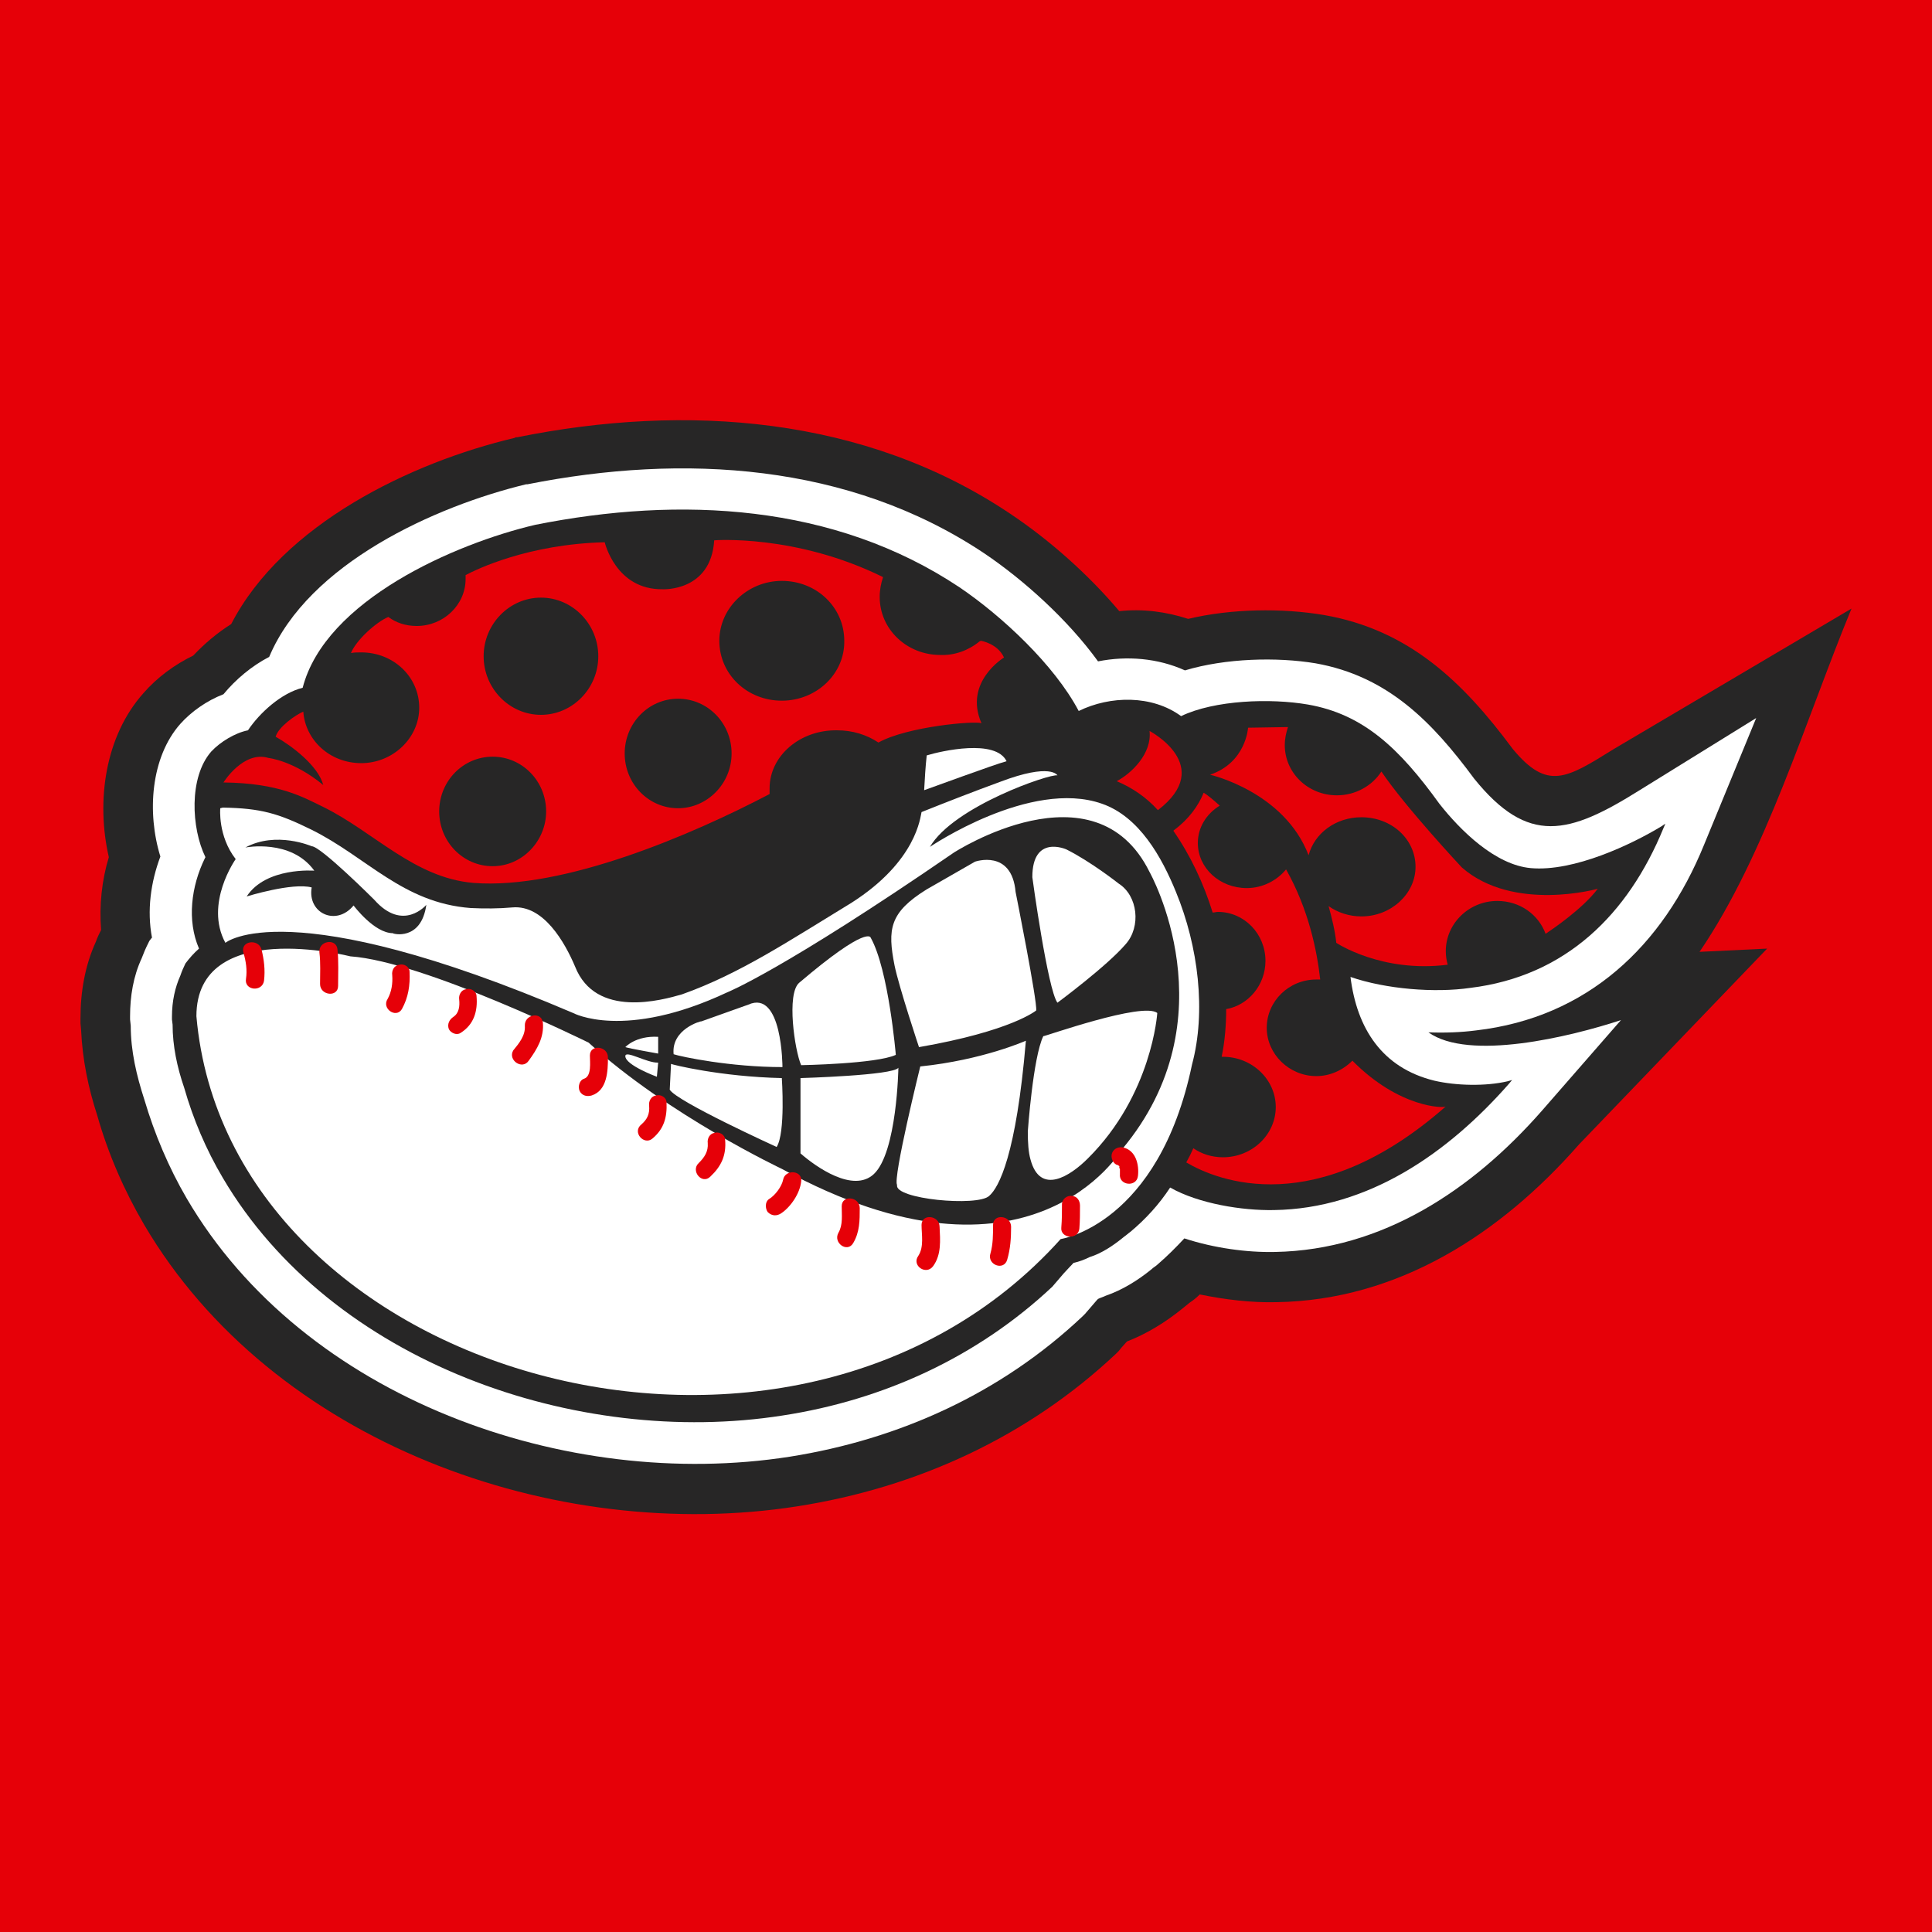
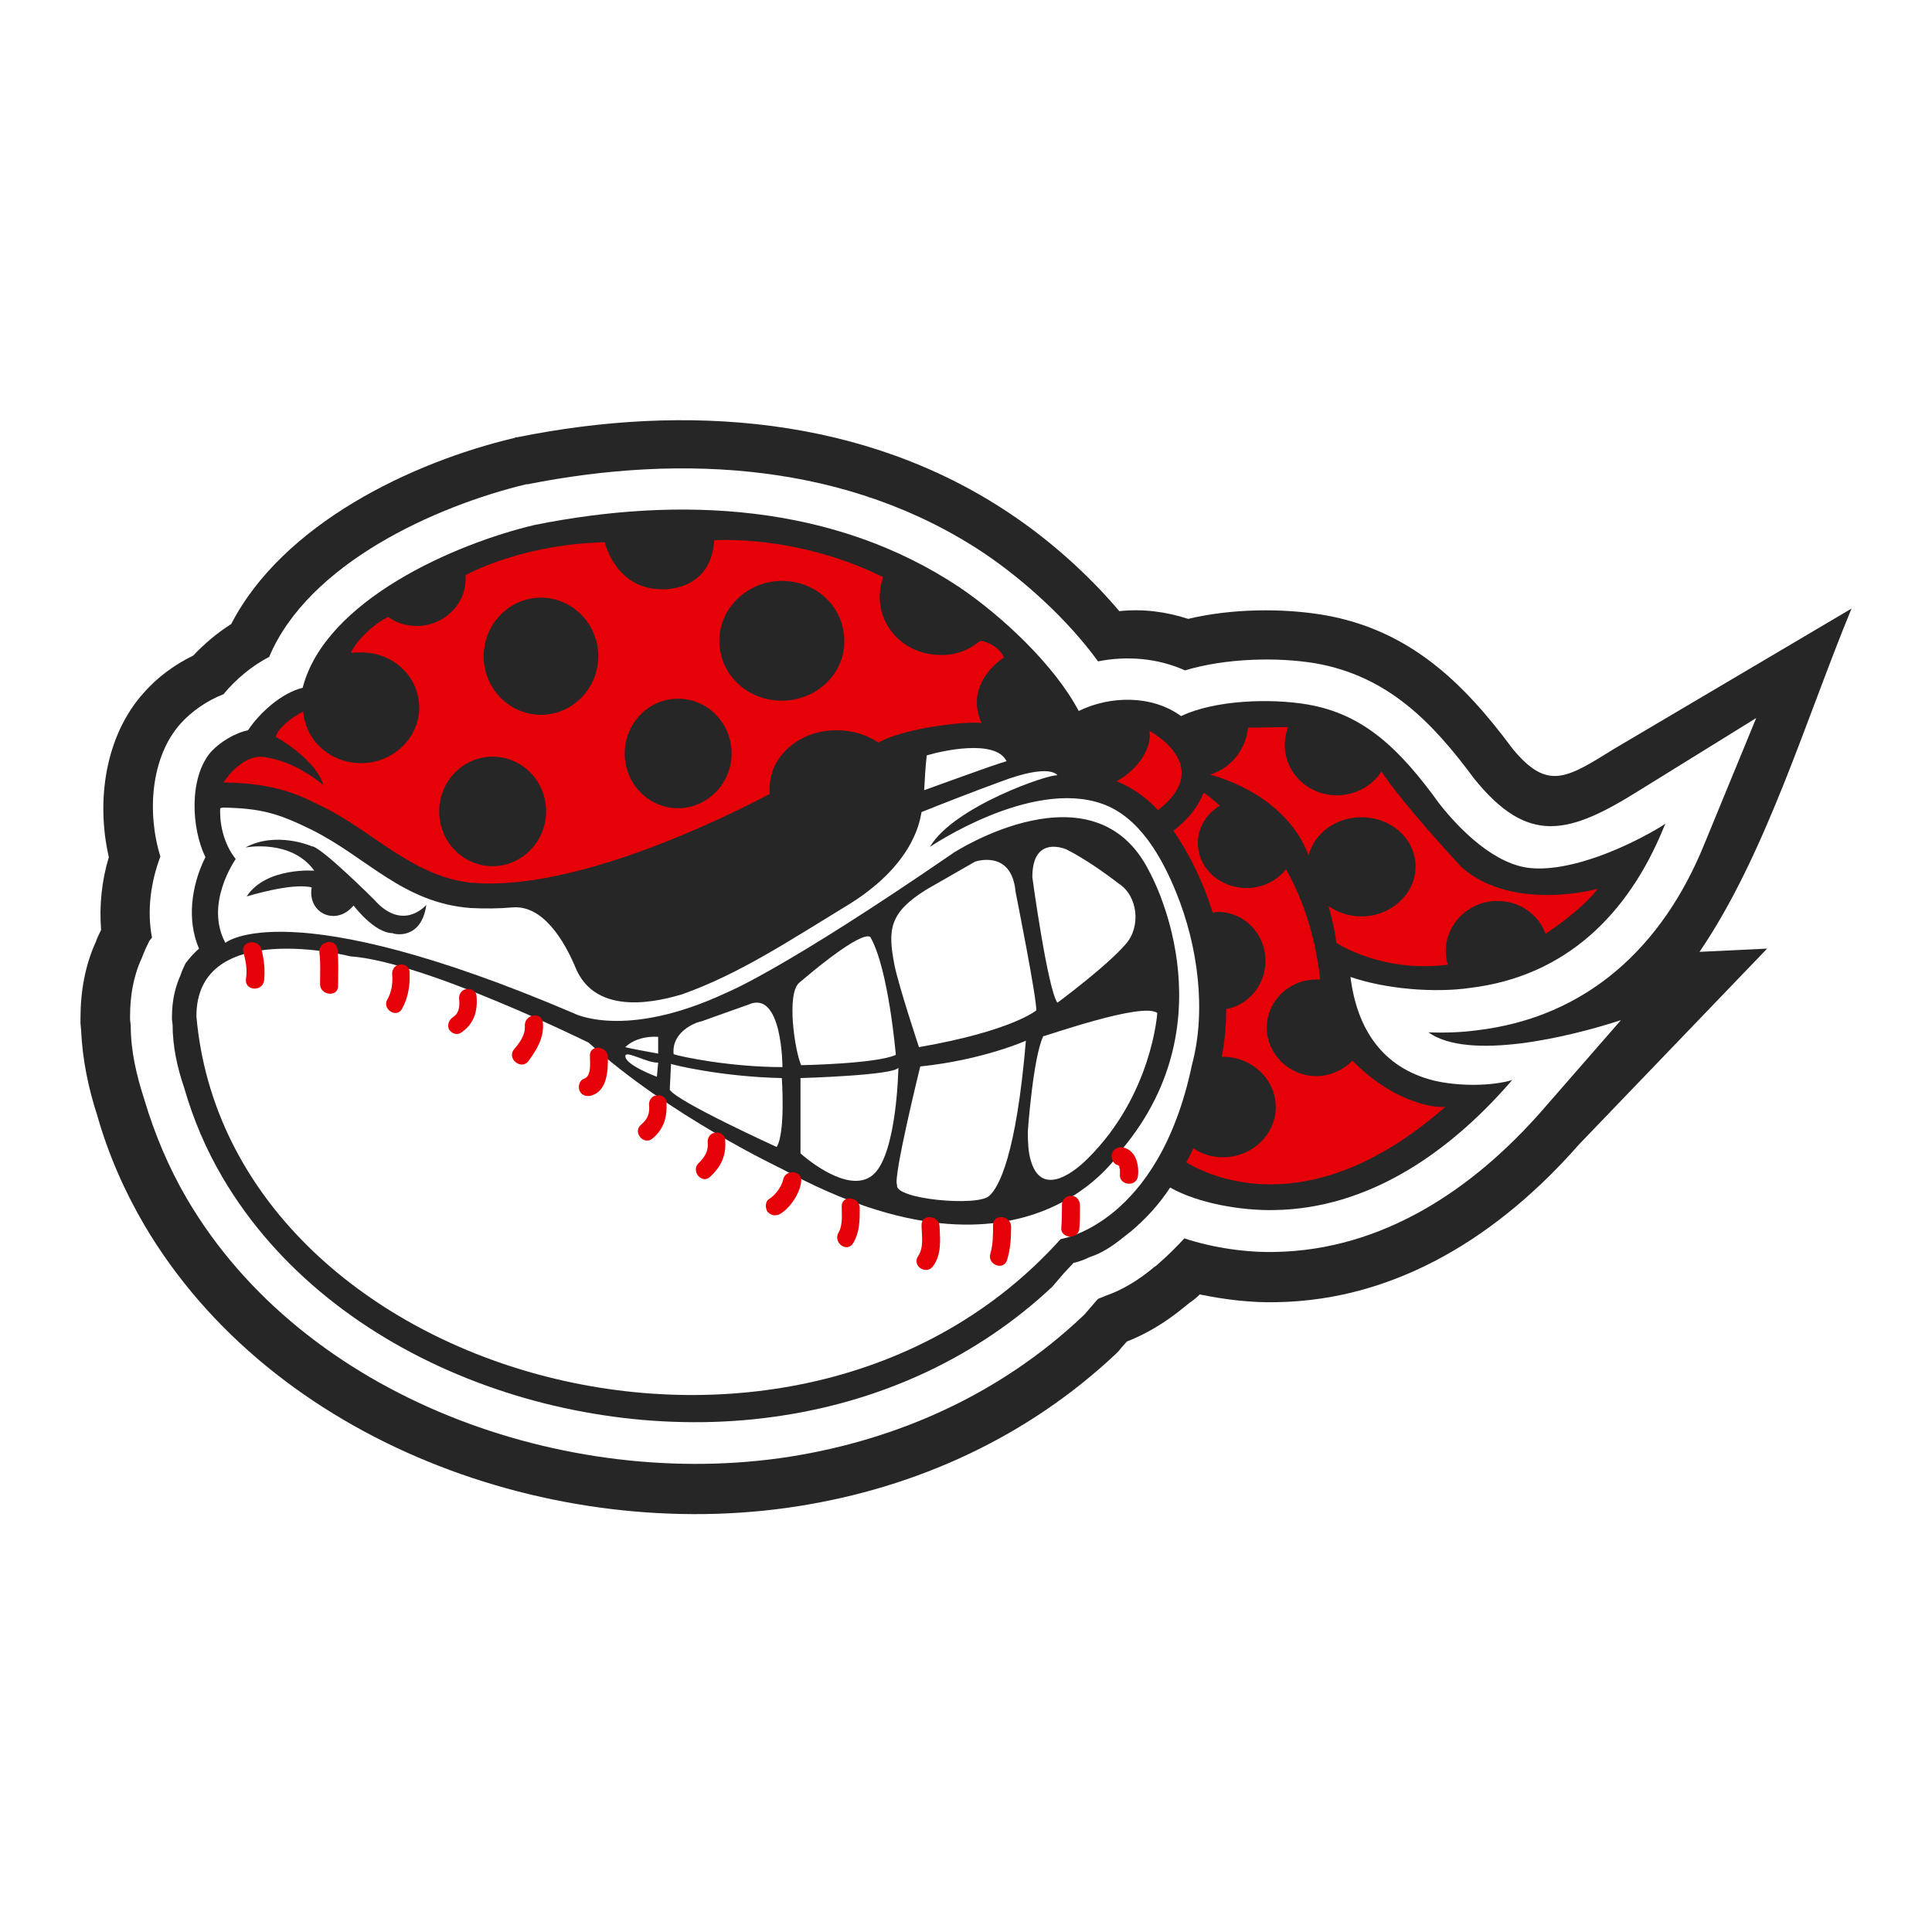
<svg xmlns="http://www.w3.org/2000/svg" width="200pt" height="200pt" viewBox="0 0 200 200" version="1.1">
  <g id="surface1">
-     <rect x="0" y="0" width="200" height="200" style="fill:rgb(90.196%,0%,3.137%);fill-opacity:1;stroke:none;" />
    <path style=" stroke:none;fill-rule:evenodd;fill:rgb(15.294%,14.902%,14.902%);fill-opacity:1;" d="M 123 64.066 C 127.465 63 132.734 62.934 137.066 63.668 C 145.867 65.199 151.465 70.602 156.602 77.535 C 160.199 81.867 162.133 80.602 167.066 77.535 L 191.668 63 C 186.934 74.465 182.801 88.465 175.934 98.535 L 182.934 98.199 L 163.465 118.465 C 155.332 127.734 144.734 134.602 132.133 134.801 C 129.535 134.867 126.801 134.535 124.199 134 C 123.867 134.332 123.535 134.602 123.133 134.867 C 122.867 135.066 122.668 135.266 122.398 135.465 C 120.668 136.867 118.734 138.066 116.668 138.867 C 116.465 139.066 116.266 139.332 116.066 139.535 L 115.801 139.867 L 115.535 140.133 C 106.398 148.734 94.934 154 82.535 155.934 C 57.398 159.867 28.199 149.332 14.934 126.801 C 12.867 123.266 11.199 119.465 10.066 115.465 C 9.133 112.602 8.535 109.668 8.398 106.668 L 8.332 105.934 L 8.332 105.398 C 8.332 102.668 8.801 99.934 9.934 97.465 C 10.066 97.066 10.266 96.668 10.465 96.266 C 10.266 93.734 10.535 91.133 11.266 88.734 C 9.934 82.934 10.867 76.199 14.867 71.734 C 16.266 70.133 18.066 68.801 20 67.867 C 21.199 66.602 22.465 65.535 23.934 64.602 C 29.266 54.266 42.535 47.867 53.266 45.332 L 53.398 45.266 L 53.535 45.266 C 71 41.734 89.535 43.066 104.602 53.199 C 108.602 55.867 112.668 59.465 115.867 63.266 C 118.332 63 120.734 63.332 123 64.066 Z M 123 64.066 " />
    <path style=" stroke:none;fill-rule:evenodd;fill:rgb(100%,100%,100%);fill-opacity:1;" d="M 27.867 68 C 31.934 58.332 45.066 52.398 54.465 50.133 L 54.602 50.133 C 70.734 46.934 87.867 47.934 101.867 57.266 C 105.934 60 110.535 64.133 113.668 68.465 C 116.668 67.867 119.867 68.133 122.668 69.398 C 126.867 68.133 132.199 68 136.199 68.668 C 143.668 70 148.266 74.734 152.602 80.602 C 158.199 87.535 162.398 86.398 169.734 81.801 L 181.801 74.332 L 176.398 87.465 C 172.133 97.934 164.332 105.332 152.801 106.668 C 151.266 106.867 149.602 106.934 147.867 106.867 C 152.066 109.867 162.535 107.332 167.801 105.602 L 159.602 115 C 152.465 123.133 143.133 129.398 132 129.602 C 129.066 129.668 125.668 129.199 122.602 128.199 C 121.734 129.133 120.867 130 119.867 130.867 C 119.668 131.066 119.398 131.199 119.199 131.398 C 117.801 132.535 116.199 133.535 114.465 134.133 C 114.199 134.266 113.934 134.332 113.668 134.465 L 113.535 134.602 C 113.133 135.066 112.734 135.535 112.332 136 L 112.066 136.266 C 103.668 144.199 93.133 149 81.734 150.801 C 58.668 154.398 31.465 144.801 19.332 124.066 C 17.465 120.867 16 117.398 14.934 113.801 C 14.133 111.332 13.535 108.801 13.535 106.199 L 13.465 105.535 L 13.465 105.199 C 13.465 103.133 13.801 101.066 14.668 99.199 C 14.867 98.668 15.066 98.199 15.332 97.668 L 15.465 97.398 L 15.668 97.133 L 15.734 97.066 C 15.199 94.266 15.602 91.332 16.602 88.668 C 15.199 84.133 15.602 78.398 18.668 74.934 C 19.801 73.668 21.398 72.535 23.133 71.867 C 24.398 70.332 26.066 68.934 27.867 68 Z M 27.867 68 " />
    <path style=" stroke:none;fill-rule:evenodd;fill:rgb(15.294%,14.902%,14.902%);fill-opacity:1;" d="M 139.801 101.133 C 140.465 106.465 143.066 110.535 148.465 111.867 C 150.734 112.398 153.801 112.465 156.066 111.934 L 156.535 111.801 L 156.199 112.199 C 149.934 119.332 141.668 125.133 131.867 125.266 C 128.602 125.332 124.066 124.602 121.133 122.934 C 120 124.668 118.602 126.199 117 127.535 C 116.801 127.668 116.602 127.867 116.398 128 C 115.266 128.934 114.066 129.734 112.801 130.133 C 112.266 130.398 111.734 130.602 111.133 130.734 C 110.801 131.066 110.465 131.465 110.133 131.801 C 109.734 132.266 109.332 132.734 108.934 133.199 C 101.199 140.465 91.465 144.934 81 146.535 C 59.734 149.867 34.332 141.066 23.066 121.934 C 21.332 119 20 115.867 19.066 112.602 C 18.332 110.465 17.867 108.266 17.867 106.066 L 17.801 105.535 L 17.801 105.266 C 17.801 103.602 18.133 102.199 18.668 101 C 18.801 100.602 19 100.133 19.199 99.734 C 19.602 99.199 20.066 98.668 20.602 98.199 C 19.332 95.266 19.801 91.734 21.199 88.867 L 21.266 88.734 C 19.801 85.734 19.535 80.465 21.867 77.801 C 22.801 76.801 24.332 75.867 25.668 75.602 C 26.867 73.801 29.133 71.734 31.332 71.199 C 33.668 62.133 47.133 56.266 55.398 54.332 C 70.398 51.332 86.332 52.133 99.332 60.801 C 103.668 63.734 109.133 68.801 111.668 73.602 C 114.934 72 119.266 71.934 122.266 74.133 C 125.734 72.465 131.535 72.266 135.398 72.934 C 141.133 73.934 144.867 77.465 149 83.199 C 151.199 86 154.801 89.535 158.465 89.867 C 162.934 90.266 168.934 87.398 172 85.535 L 172.398 85.266 L 172.199 85.734 C 168.535 94.668 162.066 101.066 152.199 102.266 C 148.535 102.801 143.465 102.398 139.801 101.133 Z M 139.801 101.133 " />
    <path style=" stroke:none;fill-rule:nonzero;fill:rgb(90.196%,0%,3.137%);fill-opacity:1;" d="M 103.934 68.066 C 103.266 66.602 101.535 66.332 101.535 66.332 L 101.398 66.398 C 100.266 67.332 98.801 67.867 97.332 67.801 C 93.867 67.801 91.066 65.133 91.066 61.801 C 91.066 61.066 91.199 60.398 91.398 59.801 L 91.398 59.734 C 82.332 55.266 73.934 55.934 73.934 55.934 C 73.602 61.266 68.602 61 68.602 61 C 63.734 61.066 62.602 56.133 62.602 56.133 C 54.668 56.332 49.332 58.934 48.199 59.535 C 48.199 59.668 48.199 59.801 48.199 59.934 C 48.199 62.602 45.934 64.801 43.133 64.801 C 42 64.801 41 64.465 40.199 63.867 C 38.934 64.398 36.867 66.266 36.332 67.602 C 36.668 67.535 37.066 67.535 37.398 67.535 C 40.734 67.535 43.398 70.066 43.398 73.266 C 43.398 76.398 40.668 79 37.398 79 C 34.133 79 31.602 76.602 31.398 73.668 C 30.602 74 28.801 75.266 28.535 76.266 C 30.199 77.199 32.934 79.266 33.465 81.266 C 30.398 78.734 27.801 78.465 27.801 78.465 C 25.199 77.668 23.133 81 23.133 81 C 28.934 81.066 31.398 82.535 33.465 83.535 C 38.734 86.133 42.867 90.867 49 91.398 C 58.332 92.133 71.668 86.398 79.668 82.199 C 79.668 82 79.668 81.801 79.668 81.602 C 79.668 78.266 82.801 75.535 86.668 75.602 C 88.266 75.602 89.734 76.066 90.934 76.867 C 93.934 75.199 100.934 74.602 101.602 74.867 C 99.734 70.602 103.934 68.066 103.934 68.066 Z M 51 89.668 C 47.934 89.668 45.465 87.133 45.465 84 C 45.465 80.867 47.934 78.332 51 78.332 C 54.066 78.332 56.535 80.867 56.535 84 C 56.535 87.066 54.066 89.668 51 89.668 Z M 56 74 C 52.734 74 50.066 71.266 50.066 67.934 C 50.066 64.602 52.734 61.867 56 61.867 C 59.266 61.867 61.934 64.602 61.934 67.934 C 61.934 71.266 59.266 74 56 74 Z M 70.199 83.668 C 67.133 83.668 64.668 81.133 64.668 78 C 64.668 74.867 67.133 72.332 70.199 72.332 C 73.266 72.332 75.734 74.867 75.734 78 C 75.734 81.133 73.199 83.668 70.199 83.668 Z M 80.934 72.535 C 77.332 72.535 74.465 69.801 74.465 66.332 C 74.465 62.934 77.398 60.133 80.934 60.133 C 84.535 60.133 87.398 62.867 87.398 66.332 C 87.465 69.734 84.535 72.535 80.934 72.535 Z M 119 75.668 C 119 75.668 125.867 79.266 119.867 83.867 C 118.668 82.535 117.199 81.535 115.602 80.867 C 117.133 80.066 119.266 78 119 75.668 Z M 151.332 89.801 C 151.332 89.801 145.465 83.535 143 79.867 C 142.066 81.332 140.332 82.332 138.398 82.332 C 135.398 82.332 133 80 133 77.133 C 133 76.465 133.133 75.867 133.332 75.266 L 129.199 75.332 C 129.199 75.332 129 78.934 125.266 80.199 C 125.266 80.199 132.934 81.934 135.465 88.535 C 136.066 86.266 138.266 84.602 140.934 84.602 C 144.066 84.602 146.535 86.867 146.535 89.734 C 146.535 92.535 144 94.867 140.934 94.867 C 139.668 94.867 138.465 94.465 137.535 93.801 C 137.867 95 138.199 96.332 138.332 97.602 C 138.332 97.602 143 100.734 149.867 99.867 C 149.734 99.398 149.668 98.934 149.668 98.465 C 149.668 95.602 152.066 93.266 155 93.266 C 157.332 93.266 159.266 94.668 160 96.668 C 160.602 96.266 163.867 94.066 165.398 92 C 165.465 92 156.668 94.465 151.332 89.801 Z M 151.332 89.801 " />
    <path style=" stroke:none;fill-rule:nonzero;fill:rgb(90.196%,0%,3.137%);fill-opacity:1;" d="M 140 109.801 C 139 110.801 137.668 111.398 136.266 111.398 C 133.465 111.398 131.133 109.133 131.133 106.398 C 131.133 103.668 133.398 101.398 136.266 101.398 C 136.398 101.398 136.535 101.398 136.668 101.398 C 136.332 98.398 135.465 94.133 133.133 90 C 132.199 91.133 130.734 91.934 129.066 91.934 C 126.266 91.934 124 89.867 124 87.266 C 124 85.668 124.867 84.266 126.266 83.398 C 125.535 82.734 124.867 82.199 124.602 82.066 C 124.066 83.398 123.066 84.801 121.535 85.934 L 121.465 86 C 123.266 88.602 124.602 91.465 125.535 94.465 C 125.734 94.465 125.934 94.398 126.066 94.398 C 128.801 94.398 131 96.668 131 99.465 C 131 102 129.199 104.066 126.934 104.465 C 126.934 106.066 126.801 107.801 126.465 109.398 L 126.602 109.398 C 129.602 109.398 132.066 111.734 132.066 114.602 C 132.066 117.465 129.602 119.801 126.602 119.801 C 125.465 119.801 124.398 119.465 123.535 118.867 C 123.332 119.332 123.066 119.867 122.801 120.332 C 126.066 122.266 136.266 126.332 149.668 114.535 C 149.535 114.734 144.867 114.734 140 109.801 Z M 140 109.801 " />
    <path style=" stroke:none;fill-rule:nonzero;fill:rgb(100%,100%,100%);fill-opacity:1;" d="M 95.934 78.199 C 95.801 79.398 95.734 80.602 95.668 81.801 C 96.266 81.602 102.934 79.133 104.199 78.801 C 103.066 76.465 97.465 77.734 95.934 78.199 Z M 95.934 78.199 " />
    <path style=" stroke:none;fill-rule:nonzero;fill:rgb(100%,100%,100%);fill-opacity:1;" d="M 22.801 83.668 C 22.801 83.668 22.535 86.535 24.398 88.934 C 24.398 88.934 21.133 93.535 23.332 97.602 C 23.332 97.602 29.668 92.199 59.332 104.867 C 59.332 104.867 64.602 107.734 75.266 102.734 C 75.266 102.734 81 100.465 98.734 88.266 C 98.734 88.266 113.332 78.801 119 90.266 C 119 90.266 127.535 105.398 116.133 119 C 116.133 119 106.668 135.066 80.934 121 C 80.934 121 69.199 115.465 60.934 107.934 C 60.934 107.934 43.934 99.535 36.266 99 C 36.266 99 20.332 94.934 20.332 105.199 C 23.602 142.602 82.066 159.133 109.801 128.266 C 109.801 128.266 119.934 126.801 123.398 110.199 C 124.867 104.734 124.066 98 121.734 92.332 C 120.266 88.734 117.934 84.535 114.066 83.199 C 106.668 80.602 96.266 87.668 96.266 87.668 C 98.734 83.465 108.734 80.066 109.465 80.266 C 109.465 80.266 108.801 78.934 103.535 80.934 C 100.801 81.934 98.066 83 95.398 84.066 C 95.266 84.535 94.934 89.133 88.133 93.465 C 81.668 97.398 76.602 100.801 70.602 102.934 C 68.535 103.535 61.668 105.465 59.535 100.066 C 58.465 97.535 56.266 93.668 53.066 93.934 C 51.602 94.066 50.133 94.066 48.734 94 C 41.668 93.465 38 88.734 32.199 85.867 C 28.801 84.199 27 83.668 23.066 83.602 Z M 22.801 83.668 " />
    <path style=" stroke:none;fill-rule:nonzero;fill:rgb(100%,100%,100%);fill-opacity:1;" d="M 100.934 89.199 C 100.934 89.199 104.734 87.867 105.133 92.332 C 105.133 92.332 107.398 103.668 107.266 104.602 C 107.266 104.602 104.734 106.734 95.133 108.398 C 95.133 108.398 93.066 102.199 92.602 99.934 C 91.867 96.199 92.066 94.465 95.934 92.066 Z M 90.133 97.066 C 90.133 97.066 89.867 95.668 82.734 101.734 C 81.398 102.867 82.266 108.734 82.934 110.266 C 82.934 110.266 90.734 110.133 92.734 109.199 C 92.734 109.199 92 100.398 90.133 97.066 Z M 69.734 109.133 C 70.535 109.398 75.602 110.465 81 110.465 C 81 110.465 81 102.398 77.465 104 L 72.602 105.734 C 72.602 105.668 69.465 106.535 69.734 109.133 Z M 109.465 103.801 C 109.465 103.801 114.602 100 116.535 97.734 C 118.133 95.934 117.801 92.734 115.801 91.465 C 115.801 91.465 112.934 89.199 110.398 87.934 C 110.398 87.934 106.867 86.332 106.867 90.801 C 106.867 90.867 108.465 102.465 109.465 103.801 Z M 68.133 109.066 C 68.133 109.066 65.133 108.535 64.734 108.398 C 64.734 108.398 65.801 107.199 68.133 107.332 Z M 119.801 104.867 C 119.801 104.867 119.266 113.332 112.602 119.934 C 110.801 121.734 107.668 123.801 106.668 120 C 106.465 119.266 106.398 118.332 106.398 117.133 C 106.398 117.133 106.934 109.465 108 107.266 C 108.066 107.332 118.332 103.668 119.801 104.867 Z M 106.199 107.734 C 106.199 107.734 101.734 109.734 95.266 110.398 C 95.266 110.398 92.398 122 92.867 122.668 C 92.535 124.133 101.199 124.934 102.398 123.801 C 103.398 122.934 105.199 119.602 106.199 107.734 Z M 82.867 111.602 C 82.867 111.602 92.465 111.332 93 110.535 C 93 110.535 92.867 119.266 90.465 121.535 C 88.332 123.535 84.465 120.801 82.867 119.398 Z M 80.934 111.602 C 80.934 111.602 81.332 117.266 80.398 118.734 C 80.398 118.734 70 114 69.332 112.801 L 69.465 110.133 C 69.535 110.199 74.602 111.465 80.934 111.602 Z M 68.133 110 L 68 111.465 C 68 111.465 64.734 110.266 64.734 109.332 C 64.734 108.668 67 110.066 68.133 110 Z M 68.133 110 " />
    <path style=" stroke:none;fill-rule:nonzero;fill:rgb(16.078%,16.078%,16.078%);fill-opacity:1;" d="M 44.133 93.668 C 44.133 93.668 41.734 96.535 38.734 93.133 C 38.734 93.133 33.199 87.602 32.266 87.602 C 32.266 87.602 28.602 86 25.398 87.734 C 25.398 87.734 30.133 86.801 32.535 90.133 C 32.535 90.133 27.535 89.734 25.535 92.801 C 25.535 92.801 30.266 91.332 32.266 91.867 C 31.801 94.535 34.801 95.934 36.602 93.734 C 36.602 93.734 38.734 96.602 40.668 96.602 C 40.602 96.668 43.602 97.465 44.133 93.668 Z M 44.133 93.668 " />
    <path style=" stroke:none;fill-rule:nonzero;fill:rgb(90.196%,0%,3.137%);fill-opacity:1;" d="M 25.199 98.602 C 25.465 99.535 25.602 100.398 25.465 101.332 C 25.266 102.535 27.133 102.734 27.332 101.535 C 27.465 100.398 27.332 99.332 27.066 98.266 C 26.734 97.133 24.867 97.398 25.199 98.602 Z M 35 102.066 C 35 100.801 35.066 99.535 34.934 98.266 C 34.801 97.066 32.934 97.398 33.066 98.602 C 33.199 99.668 33.133 100.801 33.133 101.867 C 33.133 103.066 35 103.266 35 102.066 Z M 41.602 104.465 C 42.266 103.266 42.465 102 42.398 100.602 C 42.398 100.066 41.801 99.734 41.332 99.867 C 40.801 99.934 40.535 100.465 40.602 100.934 C 40.668 101.801 40.535 102.668 40.133 103.398 C 39.465 104.398 41 105.465 41.602 104.465 Z M 47.668 106.934 C 49.066 106.066 49.465 104.668 49.332 103.133 C 49.332 102.602 48.734 102.266 48.266 102.398 C 47.734 102.465 47.465 103 47.535 103.465 C 47.602 104.133 47.535 104.867 46.934 105.266 C 46.535 105.535 46.266 106 46.465 106.535 C 46.668 106.934 47.266 107.199 47.668 106.934 Z M 54.734 109.801 C 55.602 108.602 56.332 107.398 56.199 105.867 C 56.066 104.668 54.266 105 54.332 106.199 C 54.398 107.199 53.734 108 53.133 108.734 C 52.535 109.734 54.066 110.801 54.734 109.801 Z M 61.266 113.398 C 62.867 112.867 62.934 110.867 62.934 109.465 C 62.934 108.266 61.066 108.066 61.066 109.266 C 61.066 109.934 61.266 111.398 60.465 111.668 C 60 111.801 59.801 112.465 60 112.934 C 60.266 113.465 60.801 113.535 61.266 113.398 Z M 67.535 117.867 C 68.734 116.867 69.066 115.668 69 114.133 C 69 113.602 68.398 113.266 67.934 113.398 C 67.398 113.465 67.133 114 67.199 114.465 C 67.266 115.332 67 115.867 66.398 116.398 C 65.398 117.199 66.668 118.602 67.535 117.867 Z M 73.535 121.801 C 74.668 120.734 75.199 119.602 75.066 118 C 75.066 117.465 74.465 117.133 74 117.266 C 73.465 117.332 73.199 117.867 73.266 118.332 C 73.332 119.199 72.934 119.801 72.332 120.398 C 71.465 121.199 72.668 122.668 73.535 121.801 Z M 80.867 125.602 C 81.867 124.934 82.801 123.535 82.934 122.332 C 83.133 121.133 81.266 121 81.066 122.133 C 80.934 122.801 80.266 123.734 79.602 124.133 C 79.199 124.398 79.199 125.066 79.465 125.465 C 79.934 125.934 80.465 125.867 80.867 125.602 Z M 88.332 128.668 C 89 127.535 89 126.332 89 125.066 C 89 123.867 87.133 123.668 87.133 124.867 C 87.133 125.801 87.266 126.801 86.801 127.602 C 86.199 128.668 87.734 129.734 88.332 128.668 Z M 96.602 131.066 C 97.465 129.867 97.332 128.398 97.266 127 C 97.266 125.801 95.398 125.602 95.398 126.801 C 95.398 127.801 95.668 129.066 95.066 130 C 94.332 131 95.867 132.066 96.602 131.066 Z M 104.266 130.398 C 104.602 129.266 104.668 128.133 104.668 127 C 104.668 125.801 102.801 125.602 102.801 126.801 C 102.801 127.801 102.801 128.801 102.535 129.734 C 102.133 130.934 103.934 131.602 104.266 130.398 Z M 111.734 127.199 C 111.801 126.398 111.801 125.602 111.801 124.801 C 111.801 124.266 111.465 123.801 110.934 123.801 C 110.465 123.734 109.934 124.133 109.934 124.668 C 109.934 125.465 109.934 126.266 109.867 127.066 C 109.734 128.199 111.602 128.398 111.734 127.199 Z M 115.668 120.602 C 115.734 120.602 115.734 120.602 115.801 120.668 C 115.867 120.668 115.867 120.668 115.801 120.668 L 115.867 120.734 L 115.801 120.668 C 115.867 120.734 115.867 120.734 115.867 120.668 C 115.867 120.602 115.867 120.602 115.867 120.734 C 115.934 120.867 115.867 120.734 115.867 120.801 C 115.867 120.867 115.867 120.934 115.934 121 C 115.934 121 115.934 121.266 115.934 121.133 C 115.934 121 115.934 121.266 115.934 121.266 C 115.934 121.332 115.934 121.465 115.934 121.535 C 115.801 122.734 117.668 122.934 117.801 121.734 C 117.934 120.602 117.602 119.133 116.332 118.801 C 115.867 118.668 115.332 118.867 115.133 119.332 C 114.934 119.801 115.199 120.465 115.668 120.602 Z M 115.668 120.602 " />
  </g>
</svg>
